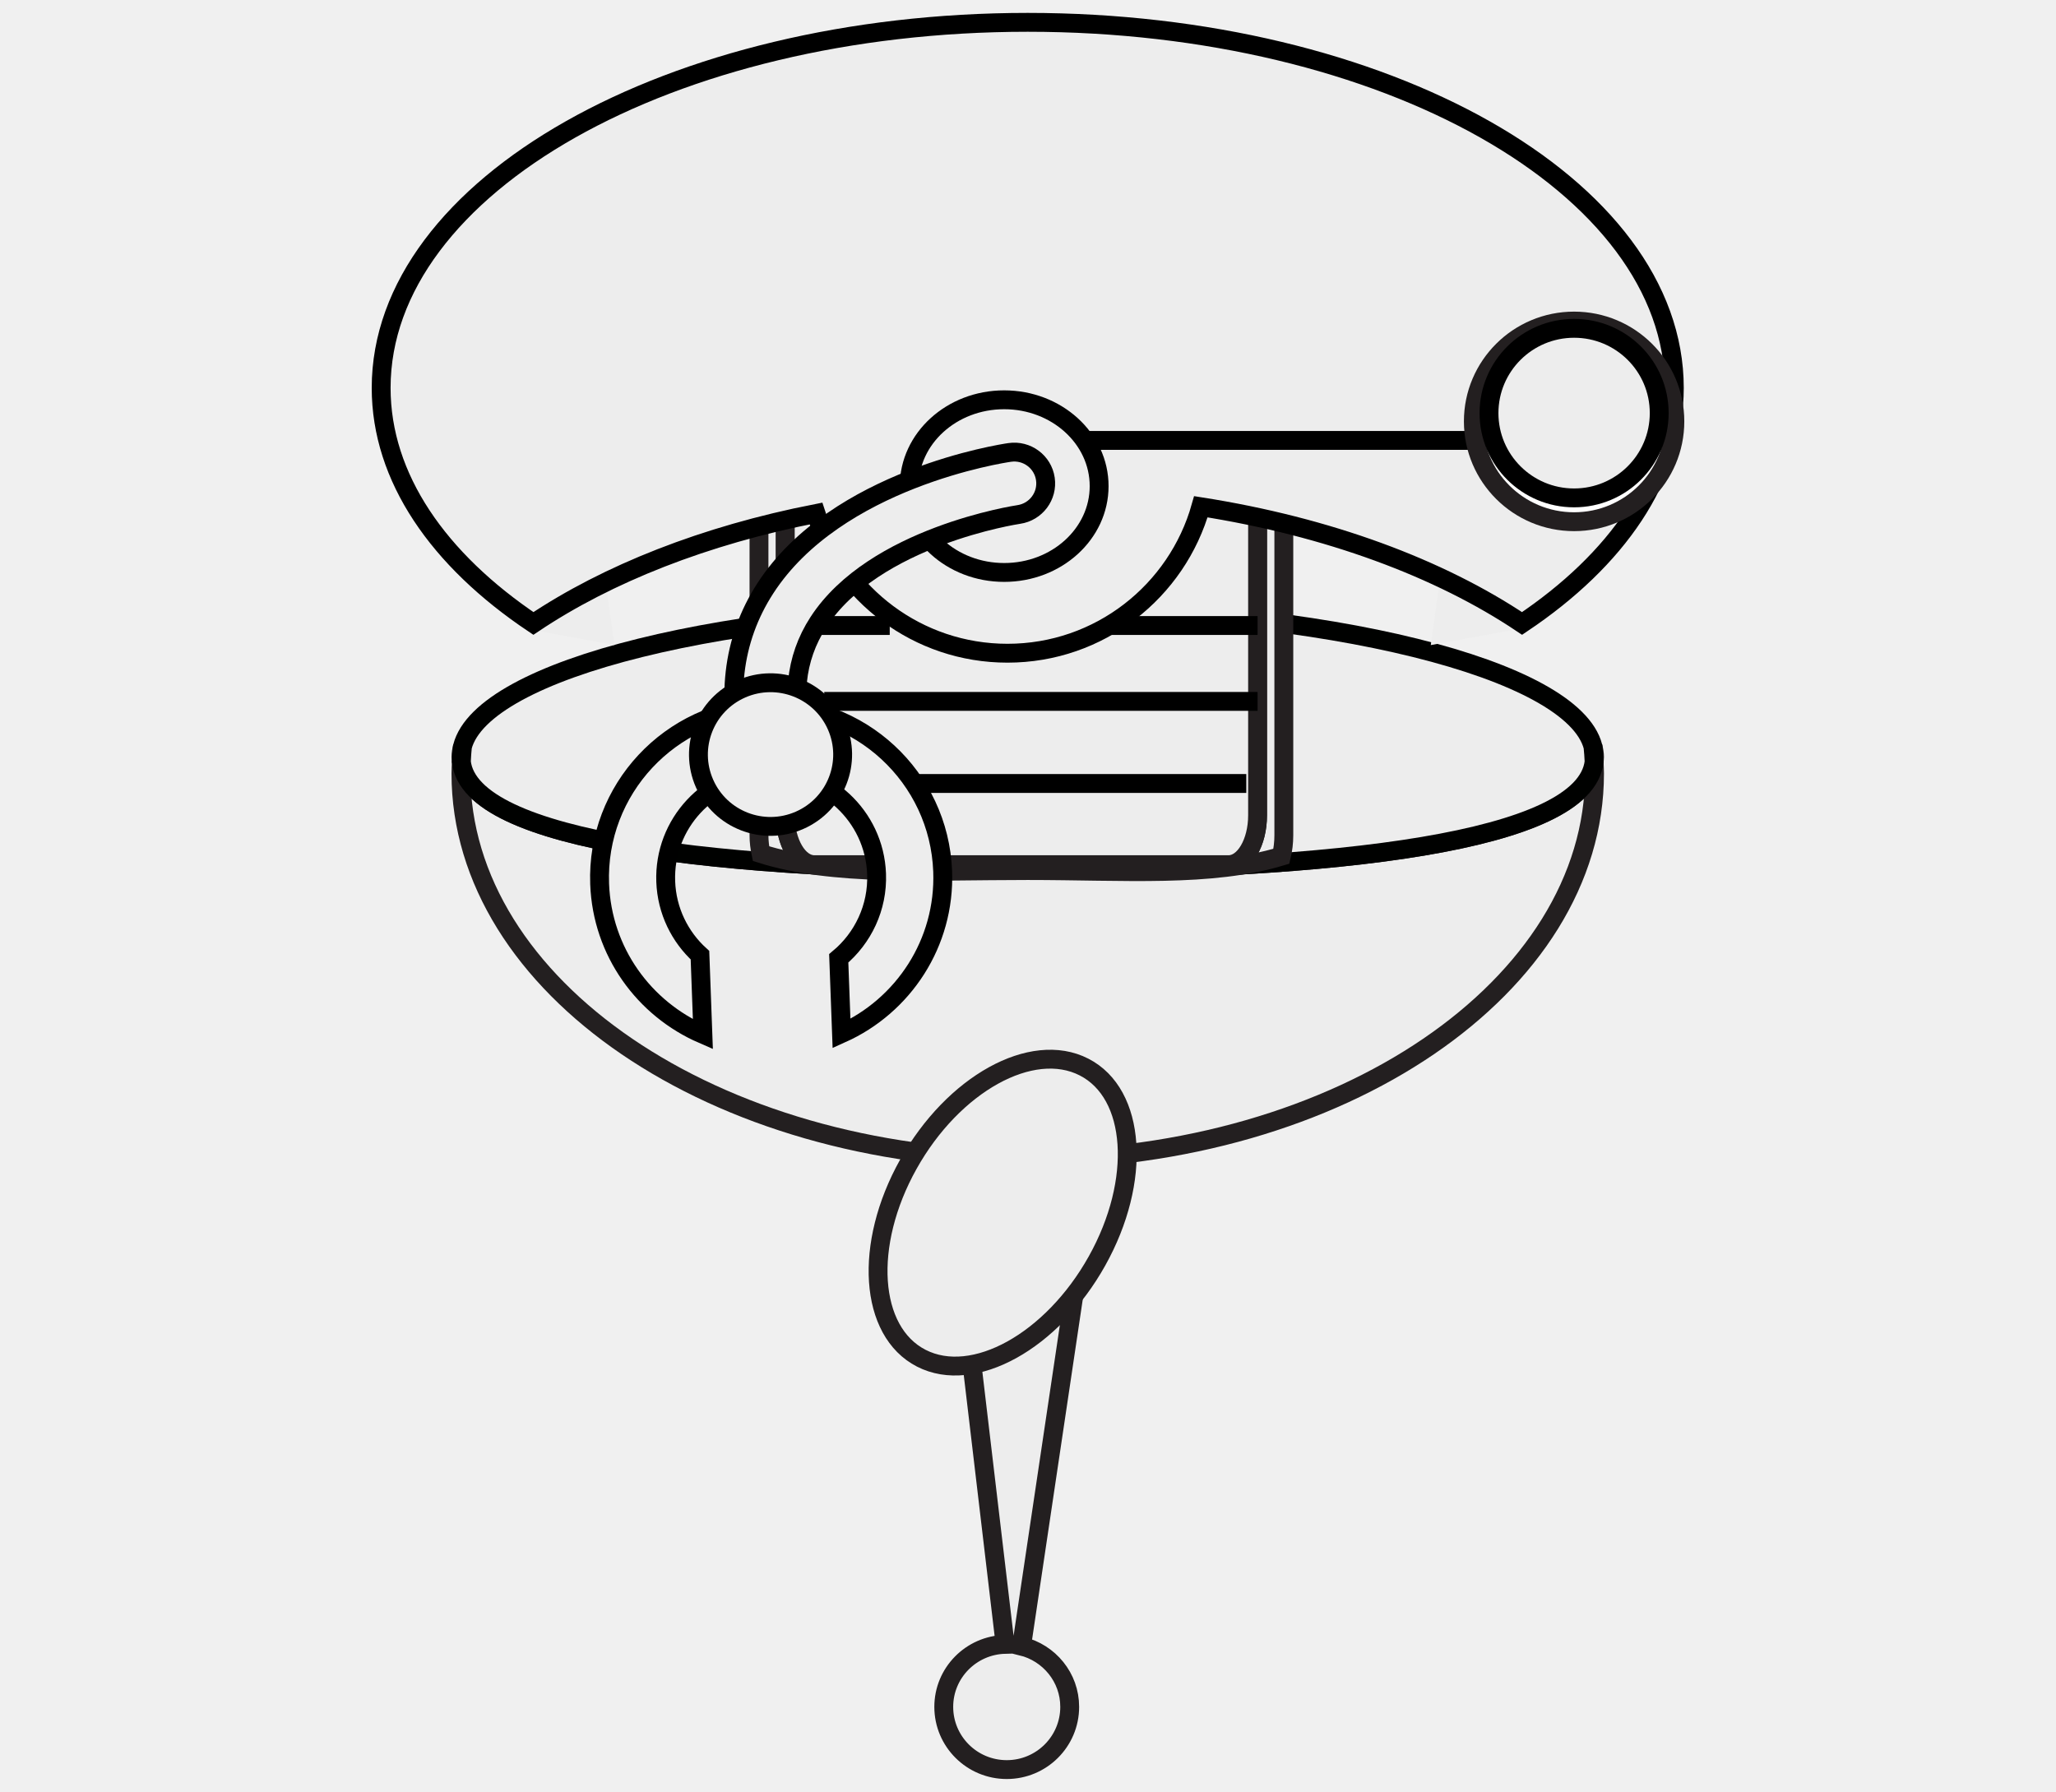
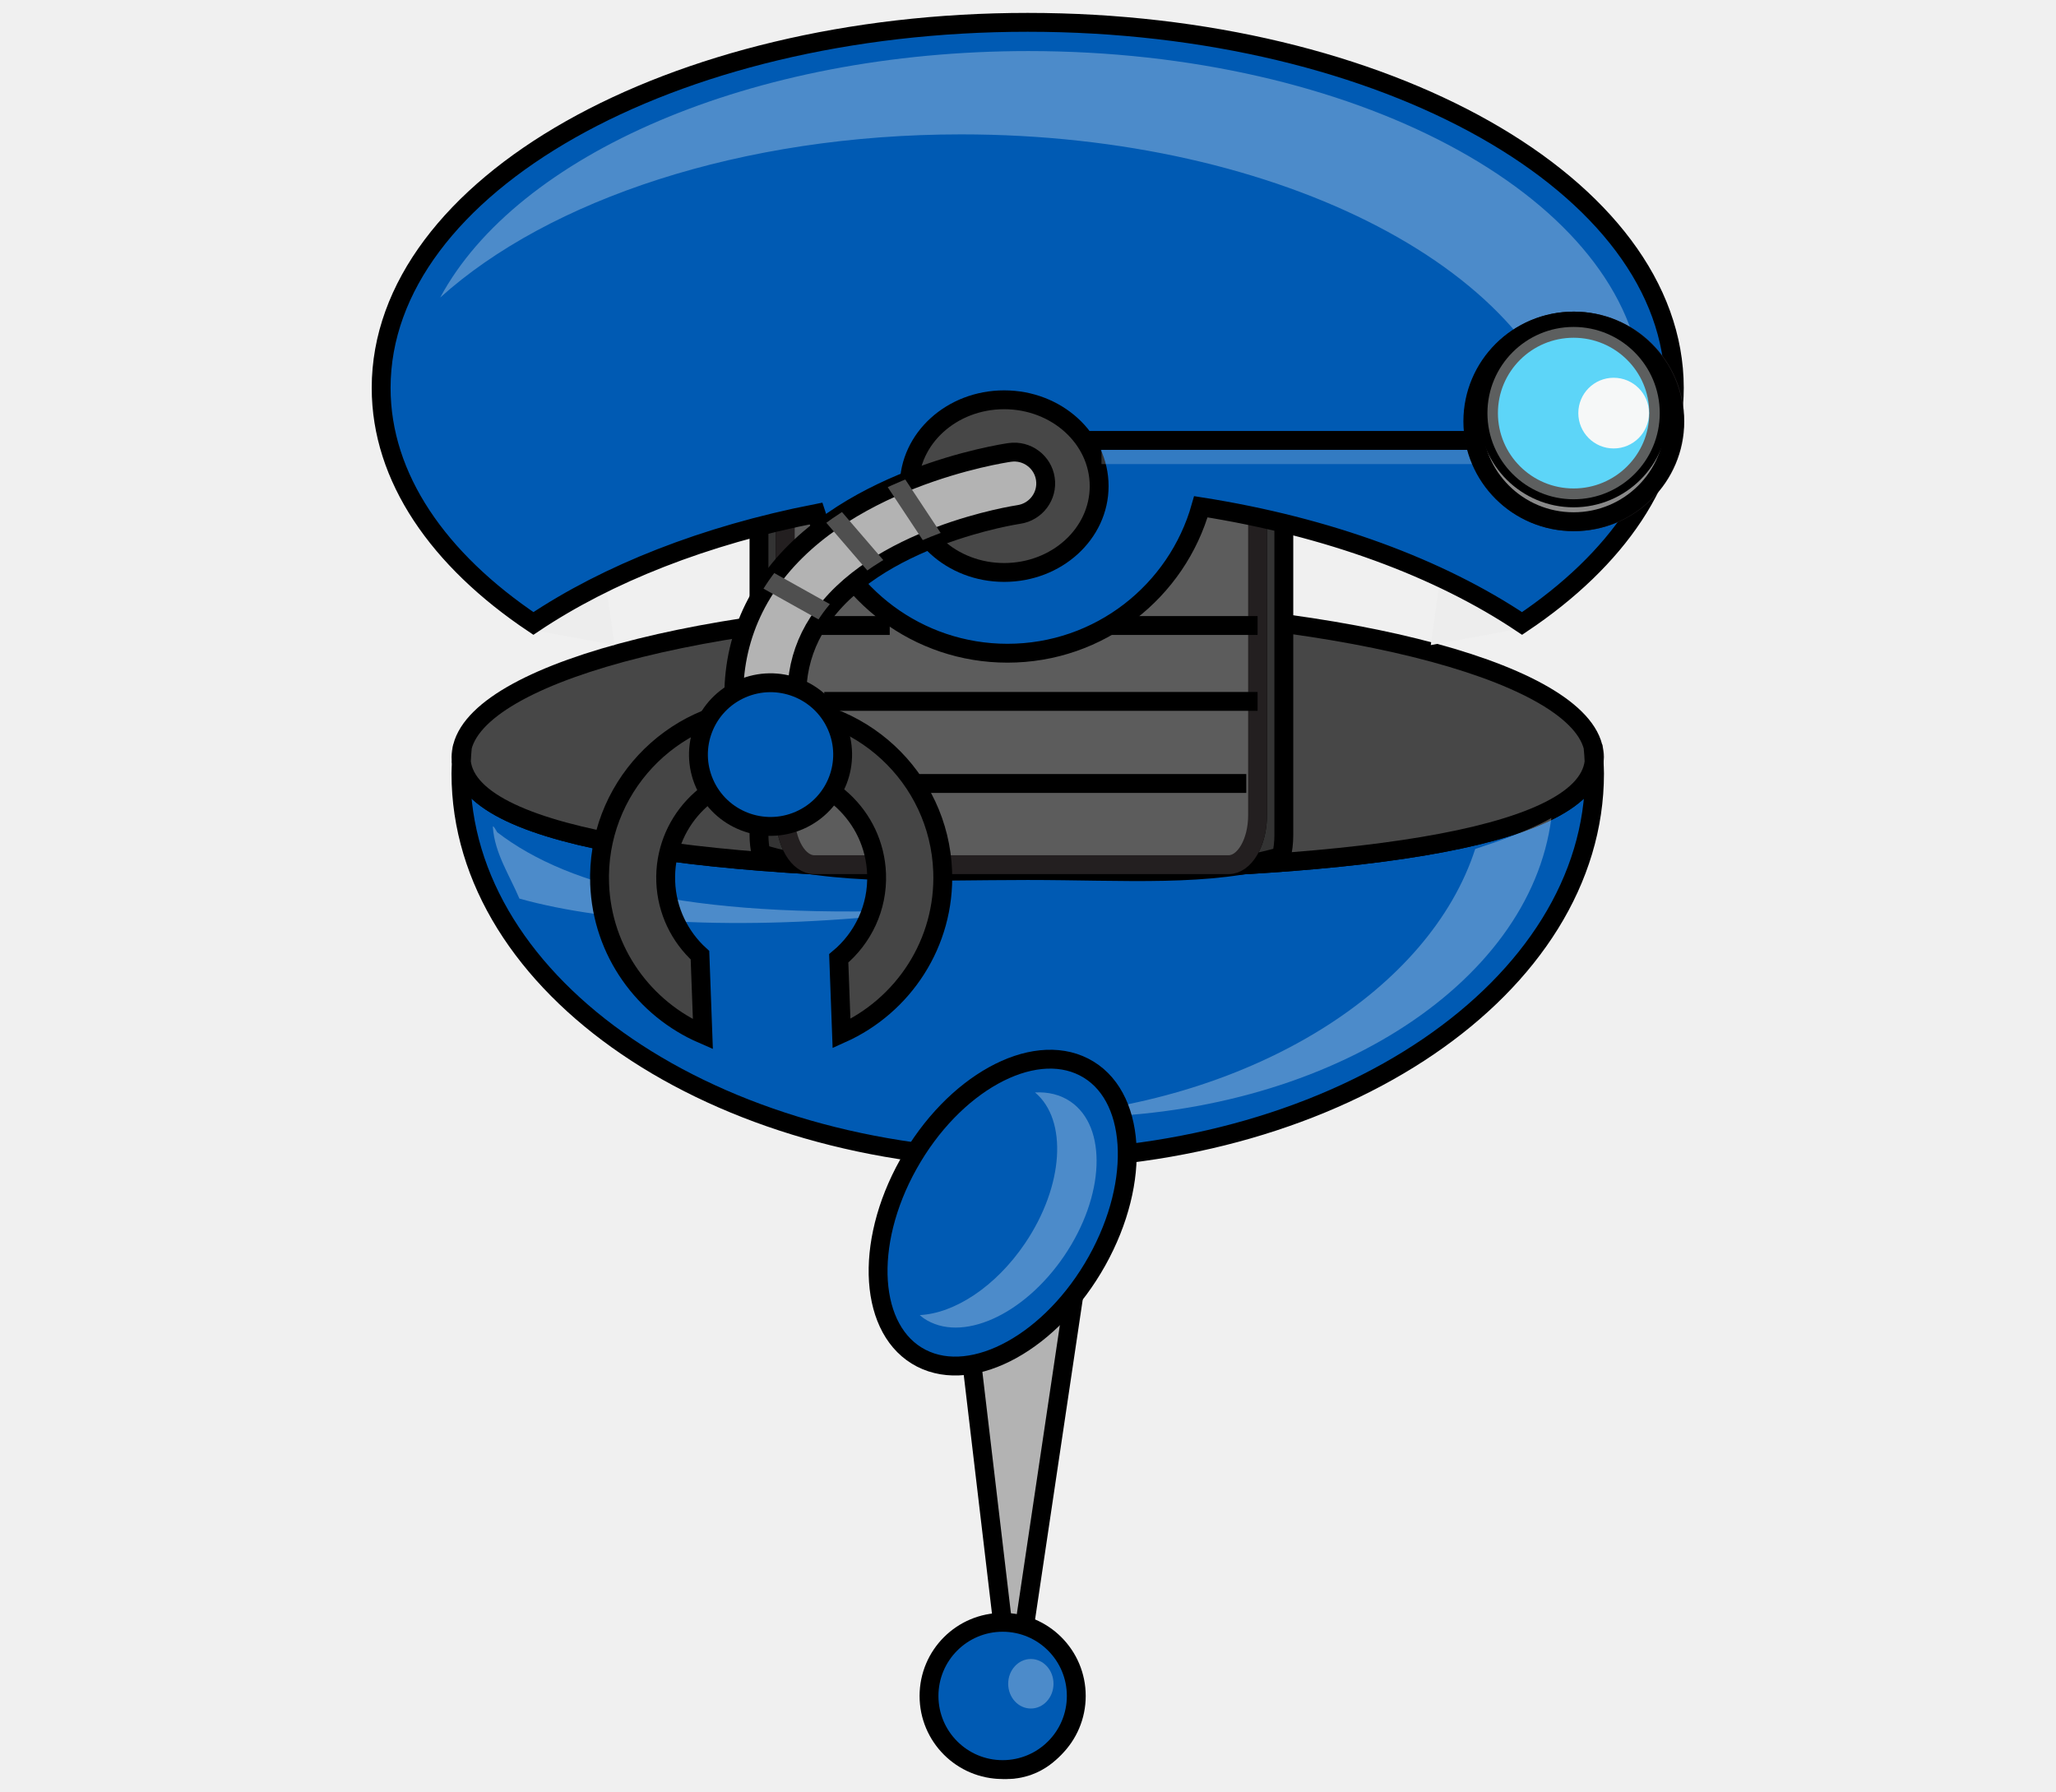
- <svg xmlns="http://www.w3.org/2000/svg" version="1.1" id="robot1_x5F_side" x="0px" y="0px" width="109px" height="95px" viewBox="0 0 109 95" enable-background="new 0 0 109 95" xml:space="preserve">
+ <svg xmlns="http://www.w3.org/2000/svg" xmlns:xlink="http://www.w3.org/1999/xlink" version="1.1" id="robot1_x5F_side" x="0px" y="0px" width="109px" height="95px" viewBox="0 0 109 95" enable-background="new 0 0 109 95" xml:space="preserve">
  <g>
    <g>
-       <path fill="#EDEDED" stroke="#231F20" stroke-miterlimit="10" d="M54.159,87.27l4.111-27.59h-8.236l3.252,27.496    c-1.803,0.047-3.252,1.51-3.252,3.316c0,1.836,1.495,3.324,3.339,3.324c1.843,0,3.338-1.488,3.338-3.324    C56.712,88.928,55.621,87.625,54.159,87.27z" />
+       <path fill="#B3B3B3" stroke="#000000" stroke-miterlimit="10" d="M54.159,87.27l4.11-27.59h-8.235l3.252,27.496    c-1.803,0.047-3.252,1.51-3.252,3.316c0,1.836,1.495,3.324,3.339,3.324c1.843,0,3.338-1.488,3.338-3.324    C56.712,88.928,55.621,87.625,54.159,87.27z" />
      <g>
-         <path fill="#EDEDED" stroke="#231F20" stroke-miterlimit="10" d="M54.486,46.152c-16.287,0-29.539-1.5-30.026-5.769     c-0.009,0.207-0.023,0.416-0.023,0.626c0,11.303,13.455,20.467,30.049,20.467c16.596,0,30.049-9.164,30.049-20.467     c0-0.21-0.014-0.419-0.022-0.626C84.025,44.652,70.774,46.152,54.486,46.152z" />
+         <path fill="#005AB3" stroke="#000000" stroke-miterlimit="10" d="M54.486,46.152c-16.287,0-29.539-1.5-30.026-5.769     c-0.009,0.207-0.023,0.416-0.023,0.626c0,11.304,13.455,20.468,30.049,20.468c16.596,0,30.049-9.164,30.049-20.468     c0-0.21-0.014-0.419-0.021-0.626C84.025,44.652,70.773,46.152,54.486,46.152z" />
        <path fill="#EDEDED" stroke="#231F20" stroke-miterlimit="10" d="M84.535,40.139c0-0.187-0.031-0.369-0.08-0.553     c0.027,0.265,0.045,0.528,0.057,0.797C84.521,40.302,84.535,40.221,84.535,40.139z" />
        <path fill="#EDEDED" stroke="#231F20" stroke-miterlimit="10" d="M24.436,40.139c0,0.082,0.014,0.163,0.023,0.244     c0.011-0.269,0.03-0.532,0.057-0.797C24.469,39.77,24.436,39.953,24.436,40.139z" />
-         <path fill="#EDEDED" stroke="#000100" stroke-miterlimit="10" d="M54.486,46.152c16.288,0,29.539-1.5,30.026-5.769     c-0.012-0.269-0.03-0.532-0.058-0.797c-1.072-4.124-14.075-7.385-29.969-7.385c-15.893,0-28.895,3.261-29.969,7.385     c-0.027,0.265-0.046,0.528-0.057,0.797C24.947,44.652,38.199,46.152,54.486,46.152z" />
+         <path fill="#474747" stroke="#000000" stroke-miterlimit="10" d="M54.486,46.152c16.288,0,29.54-1.5,30.026-5.769     c-0.012-0.269-0.029-0.532-0.058-0.797c-1.072-4.124-14.075-7.385-29.969-7.385c-15.893,0-28.895,3.261-29.969,7.385     c-0.027,0.265-0.046,0.528-0.057,0.797C24.947,44.652,38.199,46.152,54.486,46.152z" />
+         <g opacity="0.3">
+           <path fill="#FFFFFF" d="M48.826,48.334c0.349-0.042,0.694-0.088,1.038-0.131c-12.823,0.604-19.641-1.112-23.505-4.082      c0,0-0.241-0.444-0.229-0.266c0.095,1.371,0.878,2.537,1.407,3.785C32.26,48.964,39.844,49.405,48.826,48.334z" />
+         </g>
      </g>
-       <ellipse fill="#EDEDED" cx="69.845" cy="11.55" rx="1.781" ry="1.774" />
+       <path opacity="0.3" fill="#FFFFFF" d="M78.209,45.008c-2.4,7.426-11.651,13.334-23.101,14.184    c0.564,0.025,1.133,0.043,1.707,0.043c13.348,0,24.299-6.977,25.431-15.869C81.119,44.025,79.22,44.682,78.209,45.008z" />
+       <ellipse fill="#EDEDED" cx="69.846" cy="11.55" rx="1.78" ry="1.774" />
      <g>
        <g>
-           <path fill="#EDEDED" stroke="#231F20" stroke-miterlimit="10" d="M66.671,31.783v11.439c0,1.448-0.69,2.62-1.542,2.62H43.172      c-0.851,0-1.541-1.173-1.541-2.62V31.896v-6.406c-0.479,0.328-0.944,0.673-1.393,1.039v5.778v11.975      c0,0.343,0.041,0.664,0.106,0.973c3.804,1.211,8.809,0.898,14.142,0.898c5.124,0,9.711,0.369,13.447-0.758      c0.083-0.345,0.13-0.719,0.13-1.113V32.178v-5.985c-0.45-0.346-0.914-0.676-1.393-0.991V31.783L66.671,31.783z" />
+           <path fill="#333333" stroke="#000000" stroke-miterlimit="10" d="M66.671,31.783v11.439c0,1.448-0.69,2.62-1.542,2.62H43.172      c-0.851,0-1.541-1.173-1.541-2.62V31.896V25.49c-0.479,0.328-0.944,0.673-1.393,1.039v5.778v11.975      c0,0.343,0.041,0.664,0.106,0.973c3.804,1.211,8.809,0.898,14.142,0.898c5.124,0,9.711,0.369,13.448-0.758      c0.082-0.345,0.129-0.719,0.129-1.113V32.178v-5.985c-0.449-0.346-0.914-0.676-1.393-0.991L66.671,31.783L66.671,31.783z" />
        </g>
-         <path fill="#EDEDED" stroke="#231F20" stroke-miterlimit="10" d="M43.173,45.842H65.13c0.851,0,1.541-1.173,1.541-2.62V25.196     c-3.512-2.303-7.744-3.649-12.305-3.649c-4.749,0-9.141,1.465-12.734,3.94v17.734C41.632,44.67,42.322,45.842,43.173,45.842z" />
+         <path fill="#5C5C5C" stroke="#231F20" stroke-miterlimit="10" d="M43.173,45.842H65.13c0.851,0,1.541-1.173,1.541-2.62V25.196     c-3.512-2.303-7.744-3.649-12.305-3.649c-4.749,0-9.141,1.465-12.734,3.94v17.734C41.632,44.67,42.322,45.842,43.173,45.842z" />
      </g>
      <polygon fill="#EDEDED" points="75.854,34.2 80.365,33.374 76.303,30.973   " />
      <polygon fill="#EDEDED" points="32.574,34.2 28.062,33.374 32.125,30.973   " />
-       <path fill="#EDEDED" stroke="#231F20" stroke-miterlimit="10" d="M57.47,56.57c2.764,1.412,3.071,6.018,0.688,10.281    c-2.383,4.264-6.553,6.572-9.315,5.156c-2.763-1.416-3.071-6.02-0.688-10.281C50.537,57.463,54.708,55.154,57.47,56.57z" />
-       <path fill="#EDEDED" stroke="#000000" stroke-miterlimit="10" d="M54.486,1.184c-18.931,0-34.279,8.679-34.279,19.381    c0,4.762,3.039,9.116,8.072,12.488c3.936-2.638,9.094-4.675,14.98-5.829c1.376,4.296,5.399,7.407,10.152,7.407    c4.883,0,8.99-3.286,10.253-7.765c6.738,1.059,12.644,3.248,17.029,6.187c5.033-3.372,8.072-7.729,8.072-12.488    C88.766,9.862,73.418,1.184,54.486,1.184z" />
+       <path fill="#005AB3" stroke="#000000" stroke-miterlimit="10" d="M57.471,56.57c2.764,1.412,3.07,6.018,0.688,10.281    s-6.553,6.571-9.315,5.155c-2.763-1.416-3.071-6.021-0.688-10.28C50.537,57.463,54.708,55.154,57.471,56.57z" />
+       <path fill="#005AB3" stroke="#000000" stroke-miterlimit="10" d="M54.486,1.184c-18.931,0-34.279,8.679-34.279,19.381    c0,4.762,3.039,9.116,8.072,12.488c3.936-2.638,9.094-4.675,14.98-5.829c1.376,4.296,5.399,7.407,10.152,7.407    c4.883,0,8.989-3.286,10.253-7.765c6.738,1.059,12.645,3.248,17.029,6.187c5.033-3.372,8.072-7.729,8.072-12.488    C88.766,9.862,73.418,1.184,54.486,1.184z" />
+       <path opacity="0.3" fill="#FFFFFF" d="M87.03,19.859c-1.16-9.58-15.265-17.152-32.506-17.152    c-14.702,0-27.126,5.506-31.187,13.068c5.764-5.194,15.977-8.651,27.621-8.651c17.039,0,31.016,7.396,32.46,16.816    C84.339,22.128,85.718,20.348,87.03,19.859z" />
      <g>
-         <ellipse fill="#EDEDED" stroke="#000000" stroke-miterlimit="10" cx="53.237" cy="25.772" rx="5.034" ry="4.577" />
+         <ellipse fill="#474747" stroke="#000000" stroke-miterlimit="10" cx="53.237" cy="25.772" rx="5.035" ry="4.577" />
        <g>
-           <path fill="#EDEDED" stroke="#000000" stroke-miterlimit="10" d="M40.487,41.857c0.329,0.129,0.702,0.151,1.067,0.047      c0.886-0.256,1.396-1.178,1.14-2.061c-0.78-2.687-0.555-4.928,0.688-6.849c2.955-4.563,10.551-5.707,10.626-5.718      c0.913-0.133,1.546-0.978,1.413-1.887c-0.131-0.904-0.979-1.538-1.892-1.403c-0.373,0.053-9.186,1.385-12.953,7.202      c-1.773,2.74-2.141,5.963-1.091,9.575C39.638,41.285,40.018,41.675,40.487,41.857z" />
+           <path fill="#B3B3B3" stroke="#000000" stroke-miterlimit="10" d="M40.487,41.857c0.329,0.129,0.702,0.151,1.067,0.047      c0.886-0.256,1.396-1.178,1.14-2.061c-0.78-2.687-0.555-4.928,0.688-6.849c2.955-4.563,10.551-5.707,10.626-5.718      c0.913-0.133,1.547-0.978,1.413-1.887c-0.131-0.904-0.979-1.538-1.892-1.403c-0.373,0.053-9.186,1.385-12.953,7.202      c-1.773,2.74-2.141,5.963-1.091,9.575C39.638,41.285,40.018,41.675,40.487,41.857z" />
        </g>
-         <path fill="#EDEDED" stroke="#000000" stroke-miterlimit="10" d="M44.614,54.797l-0.148-3.99c1.28-1.066,2.073-2.688,2.006-4.478     c-0.114-3.073-2.708-5.477-5.795-5.36s-5.497,2.698-5.383,5.771c0.058,1.551,0.749,2.93,1.815,3.9l0.155,4.195     c-3.109-1.346-5.34-4.367-5.474-7.972c-0.185-4.999,3.736-9.204,8.757-9.39c5.022-0.187,9.243,3.723,9.429,8.722     C50.115,49.998,47.889,53.328,44.614,54.797z" />
-         <path fill="#EDEDED" stroke="#000000" stroke-miterlimit="10" d="M37.353,41.54c0.85,1.925,3.105,2.797,5.037,1.949     c1.933-0.848,2.81-3.095,1.958-5.019c-0.851-1.924-3.106-2.797-5.037-1.951C37.378,37.368,36.502,39.615,37.353,41.54z" />
+         <path fill="#454545" stroke="#000000" stroke-miterlimit="10" d="M44.614,54.797l-0.148-3.99c1.28-1.065,2.073-2.688,2.006-4.478     c-0.114-3.073-2.708-5.477-5.795-5.36c-3.087,0.117-5.497,2.698-5.383,5.771c0.058,1.551,0.749,2.93,1.815,3.9l0.155,4.194     c-3.109-1.346-5.34-4.367-5.474-7.972c-0.185-4.999,3.736-9.204,8.757-9.39c5.022-0.187,9.243,3.723,9.429,8.722     C50.115,49.998,47.889,53.328,44.614,54.797z" />
+         <path fill="#005AB3" stroke="#000000" stroke-miterlimit="10" d="M37.353,41.54c0.85,1.925,3.105,2.797,5.037,1.949     c1.933-0.848,2.81-3.095,1.958-5.019c-0.851-1.924-3.106-2.797-5.037-1.951C37.378,37.368,36.502,39.615,37.353,41.54z" />
      </g>
+       <path opacity="0.3" fill="#FFFFFF" d="M56.424,66.575c2.148-3.172,2.296-6.832,0.327-8.175c-0.539-0.368-1.185-0.519-1.878-0.483    c1.74,1.454,1.533,4.953-0.535,8.006c-1.561,2.304-3.742,3.707-5.576,3.797c0.069,0.057,0.134,0.117,0.207,0.168    C50.938,71.23,54.273,69.748,56.424,66.575z" />
    </g>
-     <line fill="none" stroke="#000000" stroke-miterlimit="10" x1="57.5" y1="23.349" x2="78.11" y2="23.349" />
+     <line fill="none" stroke="#000000" stroke-miterlimit="10" x1="57.5" y1="23.349" x2="78.109" y2="23.349" />
    <line fill="none" stroke="#000000" stroke-miterlimit="10" x1="48.465" y1="41.537" x2="66.073" y2="41.537" />
    <line fill="none" stroke="#000000" stroke-miterlimit="10" x1="66.671" y1="37.185" x2="43.698" y2="37.185" />
    <line fill="none" stroke="#000000" stroke-miterlimit="10" x1="66.671" y1="33.162" x2="58.794" y2="33.162" />
    <line fill="none" stroke="#000000" stroke-miterlimit="10" x1="47.17" y1="33.162" x2="43.382" y2="33.162" />
    <path fill="none" stroke="#000000" stroke-miterlimit="10" d="M49.073,23.201" />
    <ellipse fill="#FFFFFF" stroke="#231F20" stroke-miterlimit="10" cx="83.452" cy="22.34" rx="5.342" ry="5.319" />
    <ellipse fill="#EDEDED" stroke="#000000" stroke-miterlimit="10" cx="83.452" cy="21.901" rx="4.512" ry="4.495" />
  </g>
+   <line opacity="0.2" fill="none" stroke="#FFFFFF" stroke-width="0.75" stroke-miterlimit="10" x1="58.396" y1="24.229" x2="78.082" y2="24.229" />
+   <ellipse fill="#8A8A8A" stroke="#000000" stroke-miterlimit="10" cx="83.425" cy="22.34" rx="5.342" ry="5.319" />
+   <ellipse fill="#00C4FF" stroke="#000000" stroke-miterlimit="10" cx="83.425" cy="21.901" rx="4.512" ry="4.495" />
+   <circle fill="#005AB3" stroke="#000000" stroke-miterlimit="10" cx="53.156" cy="89.912" r="3.904" />
+   <ellipse opacity="0.3" fill="#FFFFFF" cx="54.651" cy="89.266" rx="1.201" ry="1.313" />
+   <circle fill="#FFFFFF" cx="85.549" cy="21.901" r="1.874" />
+   <circle opacity="0.4" fill="#E8EDED" cx="83.425" cy="21.901" r="4.568" />
+   <g>
+     <defs>
+       <path id="SVGID_1_" d="M39.485,40.626c-1.05-3.611-0.681-6.835,1.092-9.575c3.767-5.816,12.58-7.15,12.953-7.204    c0.912-0.132,1.759,0.5,1.892,1.405c0.133,0.909-0.5,1.754-1.413,1.886c-0.075,0.011-7.673,1.155-10.627,5.718    c-1.243,1.923-1.468,4.163-0.688,6.851c0.256,0.882-0.254,1.803-1.14,2.059c-0.365,0.105-0.737,0.082-1.067-0.046    C40.018,41.537,39.638,41.148,39.485,40.626z" />
+     </defs>
+     <clipPath id="SVGID_2_">
+       <use xlink:href="#SVGID_1_" overflow="visible" />
+     </clipPath>
+     <line clip-path="url(#SVGID_2_)" fill="none" stroke="#4F4F4F" stroke-miterlimit="10" x1="50.81" y1="30.58" x2="45.932" y2="23.213" />
+     <line clip-path="url(#SVGID_2_)" fill="none" stroke="#4F4F4F" stroke-miterlimit="10" x1="48.372" y1="32.255" x2="42.557" y2="25.495" />
+     <line clip-path="url(#SVGID_2_)" fill="none" stroke="#4F4F4F" stroke-miterlimit="10" x1="45.932" y1="33.683" x2="38.902" y2="29.755" />
+   </g>
</svg>
